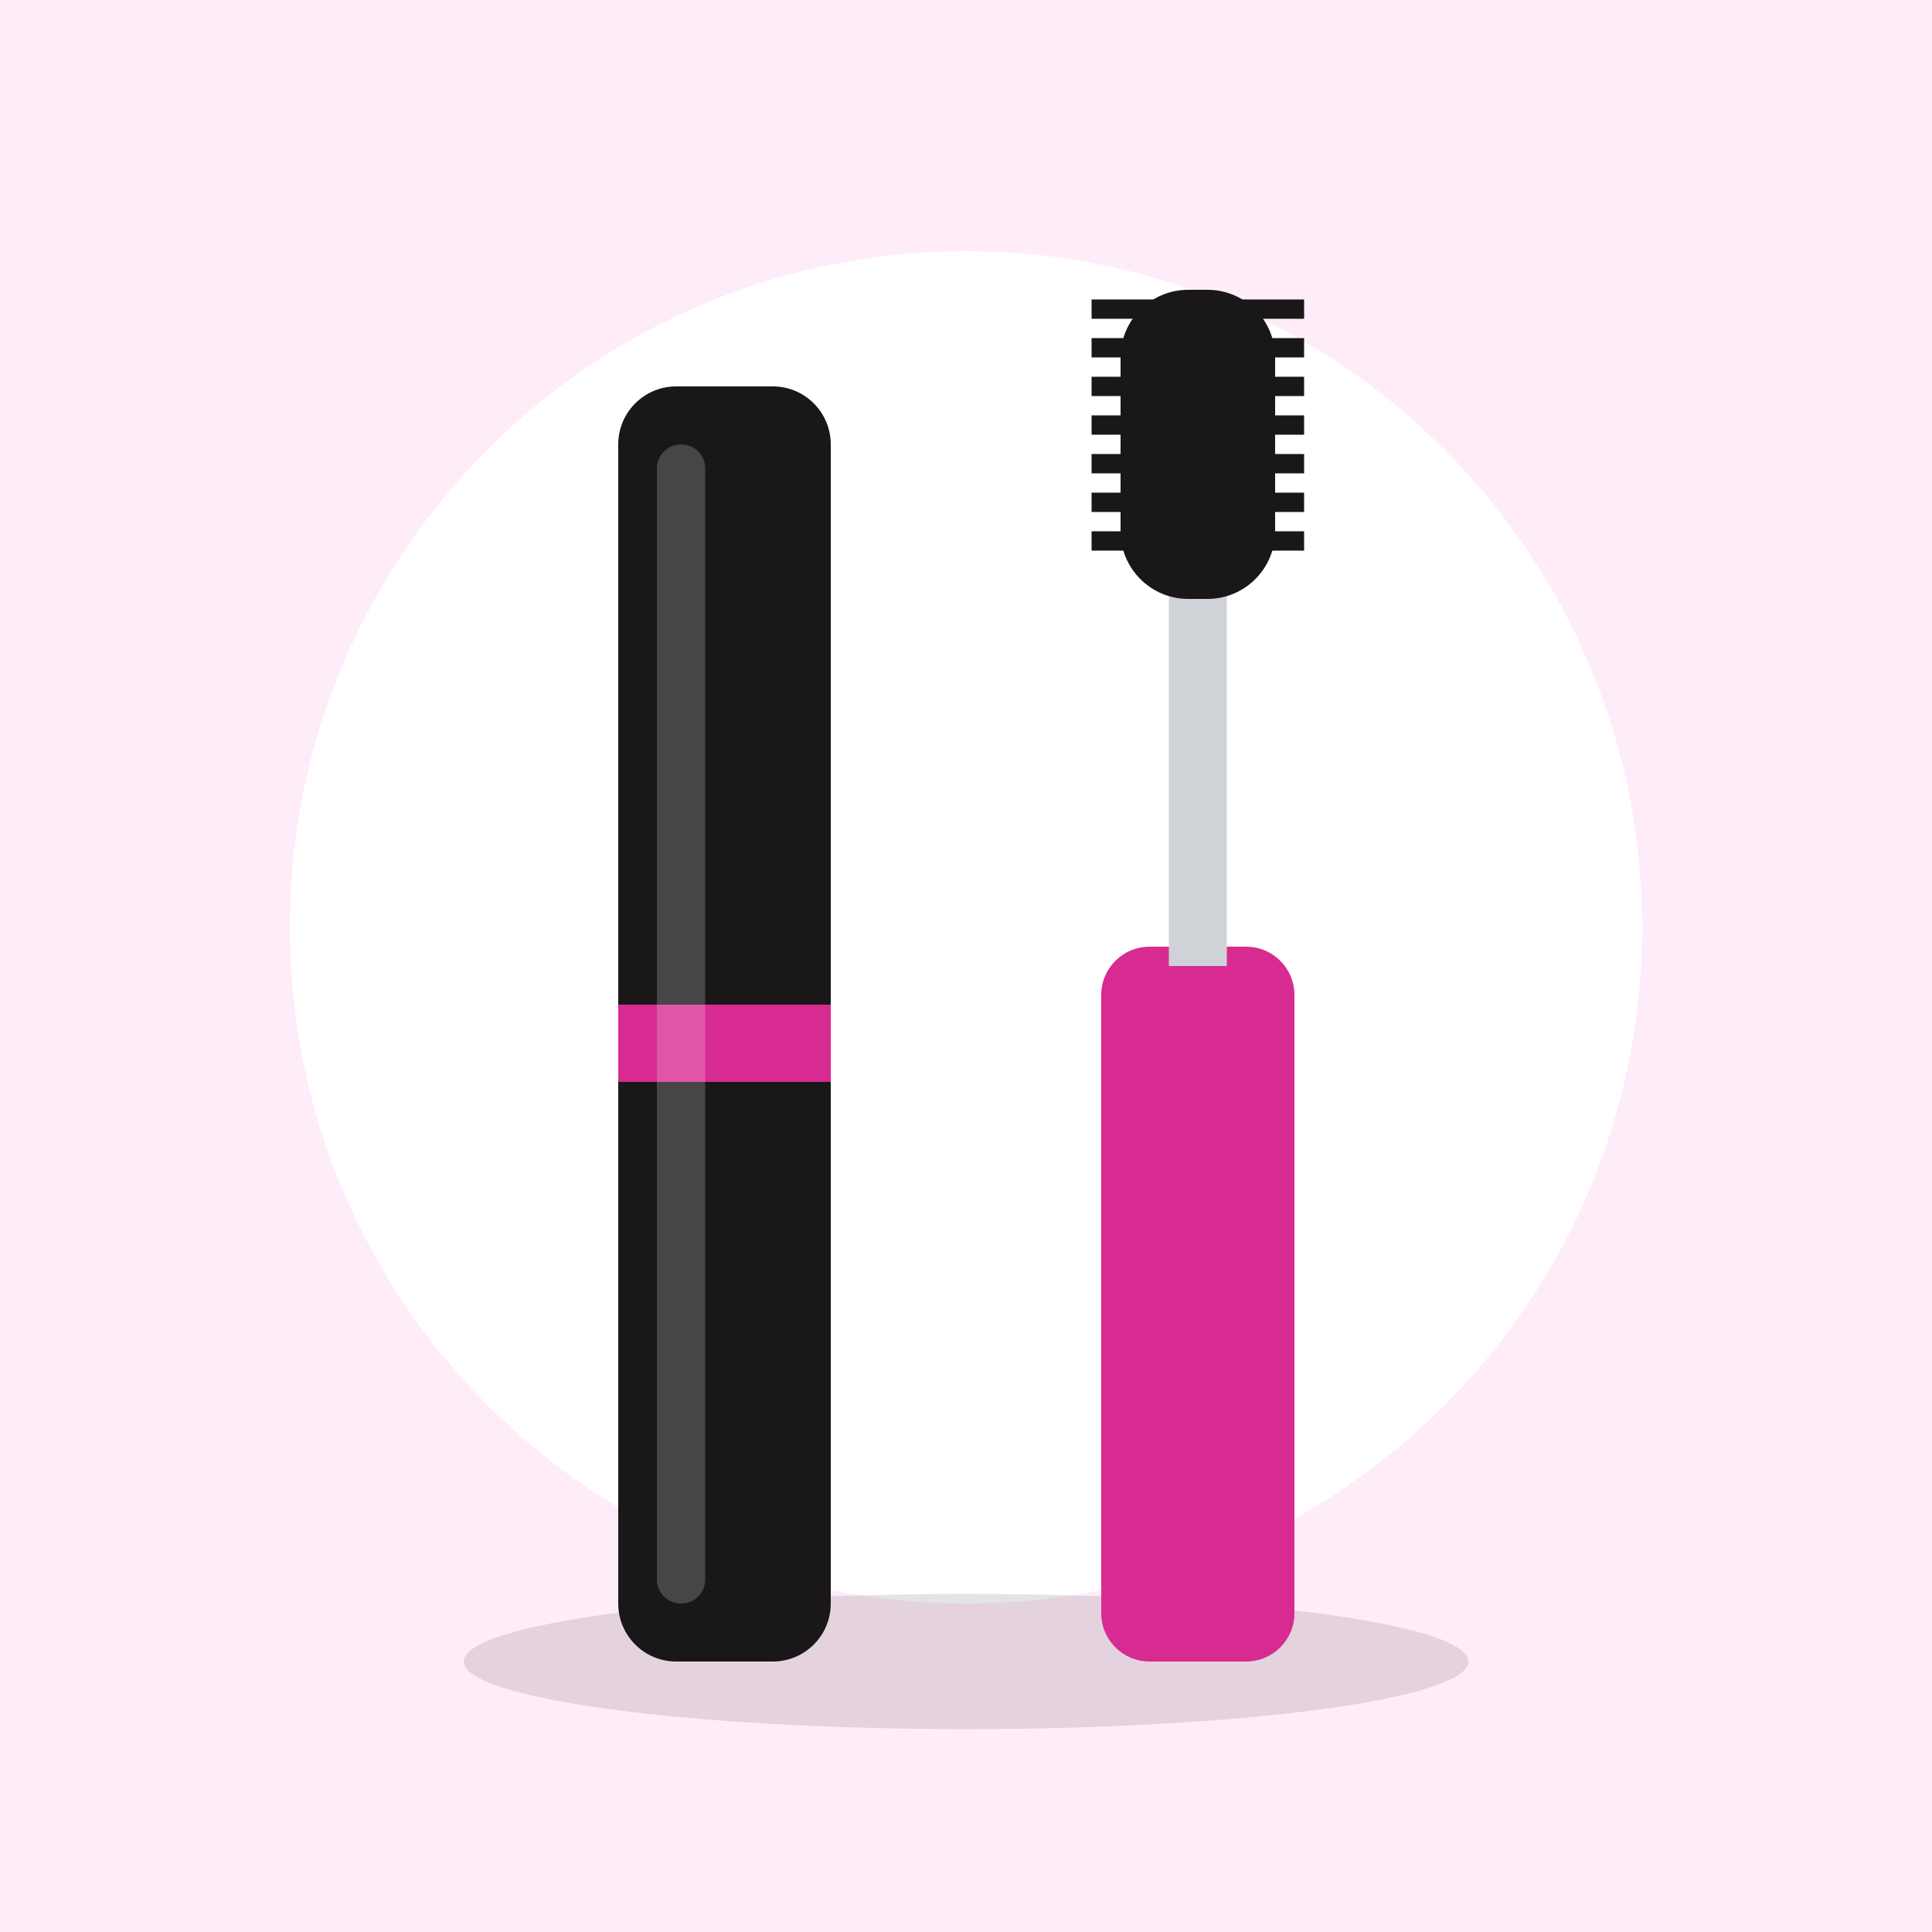
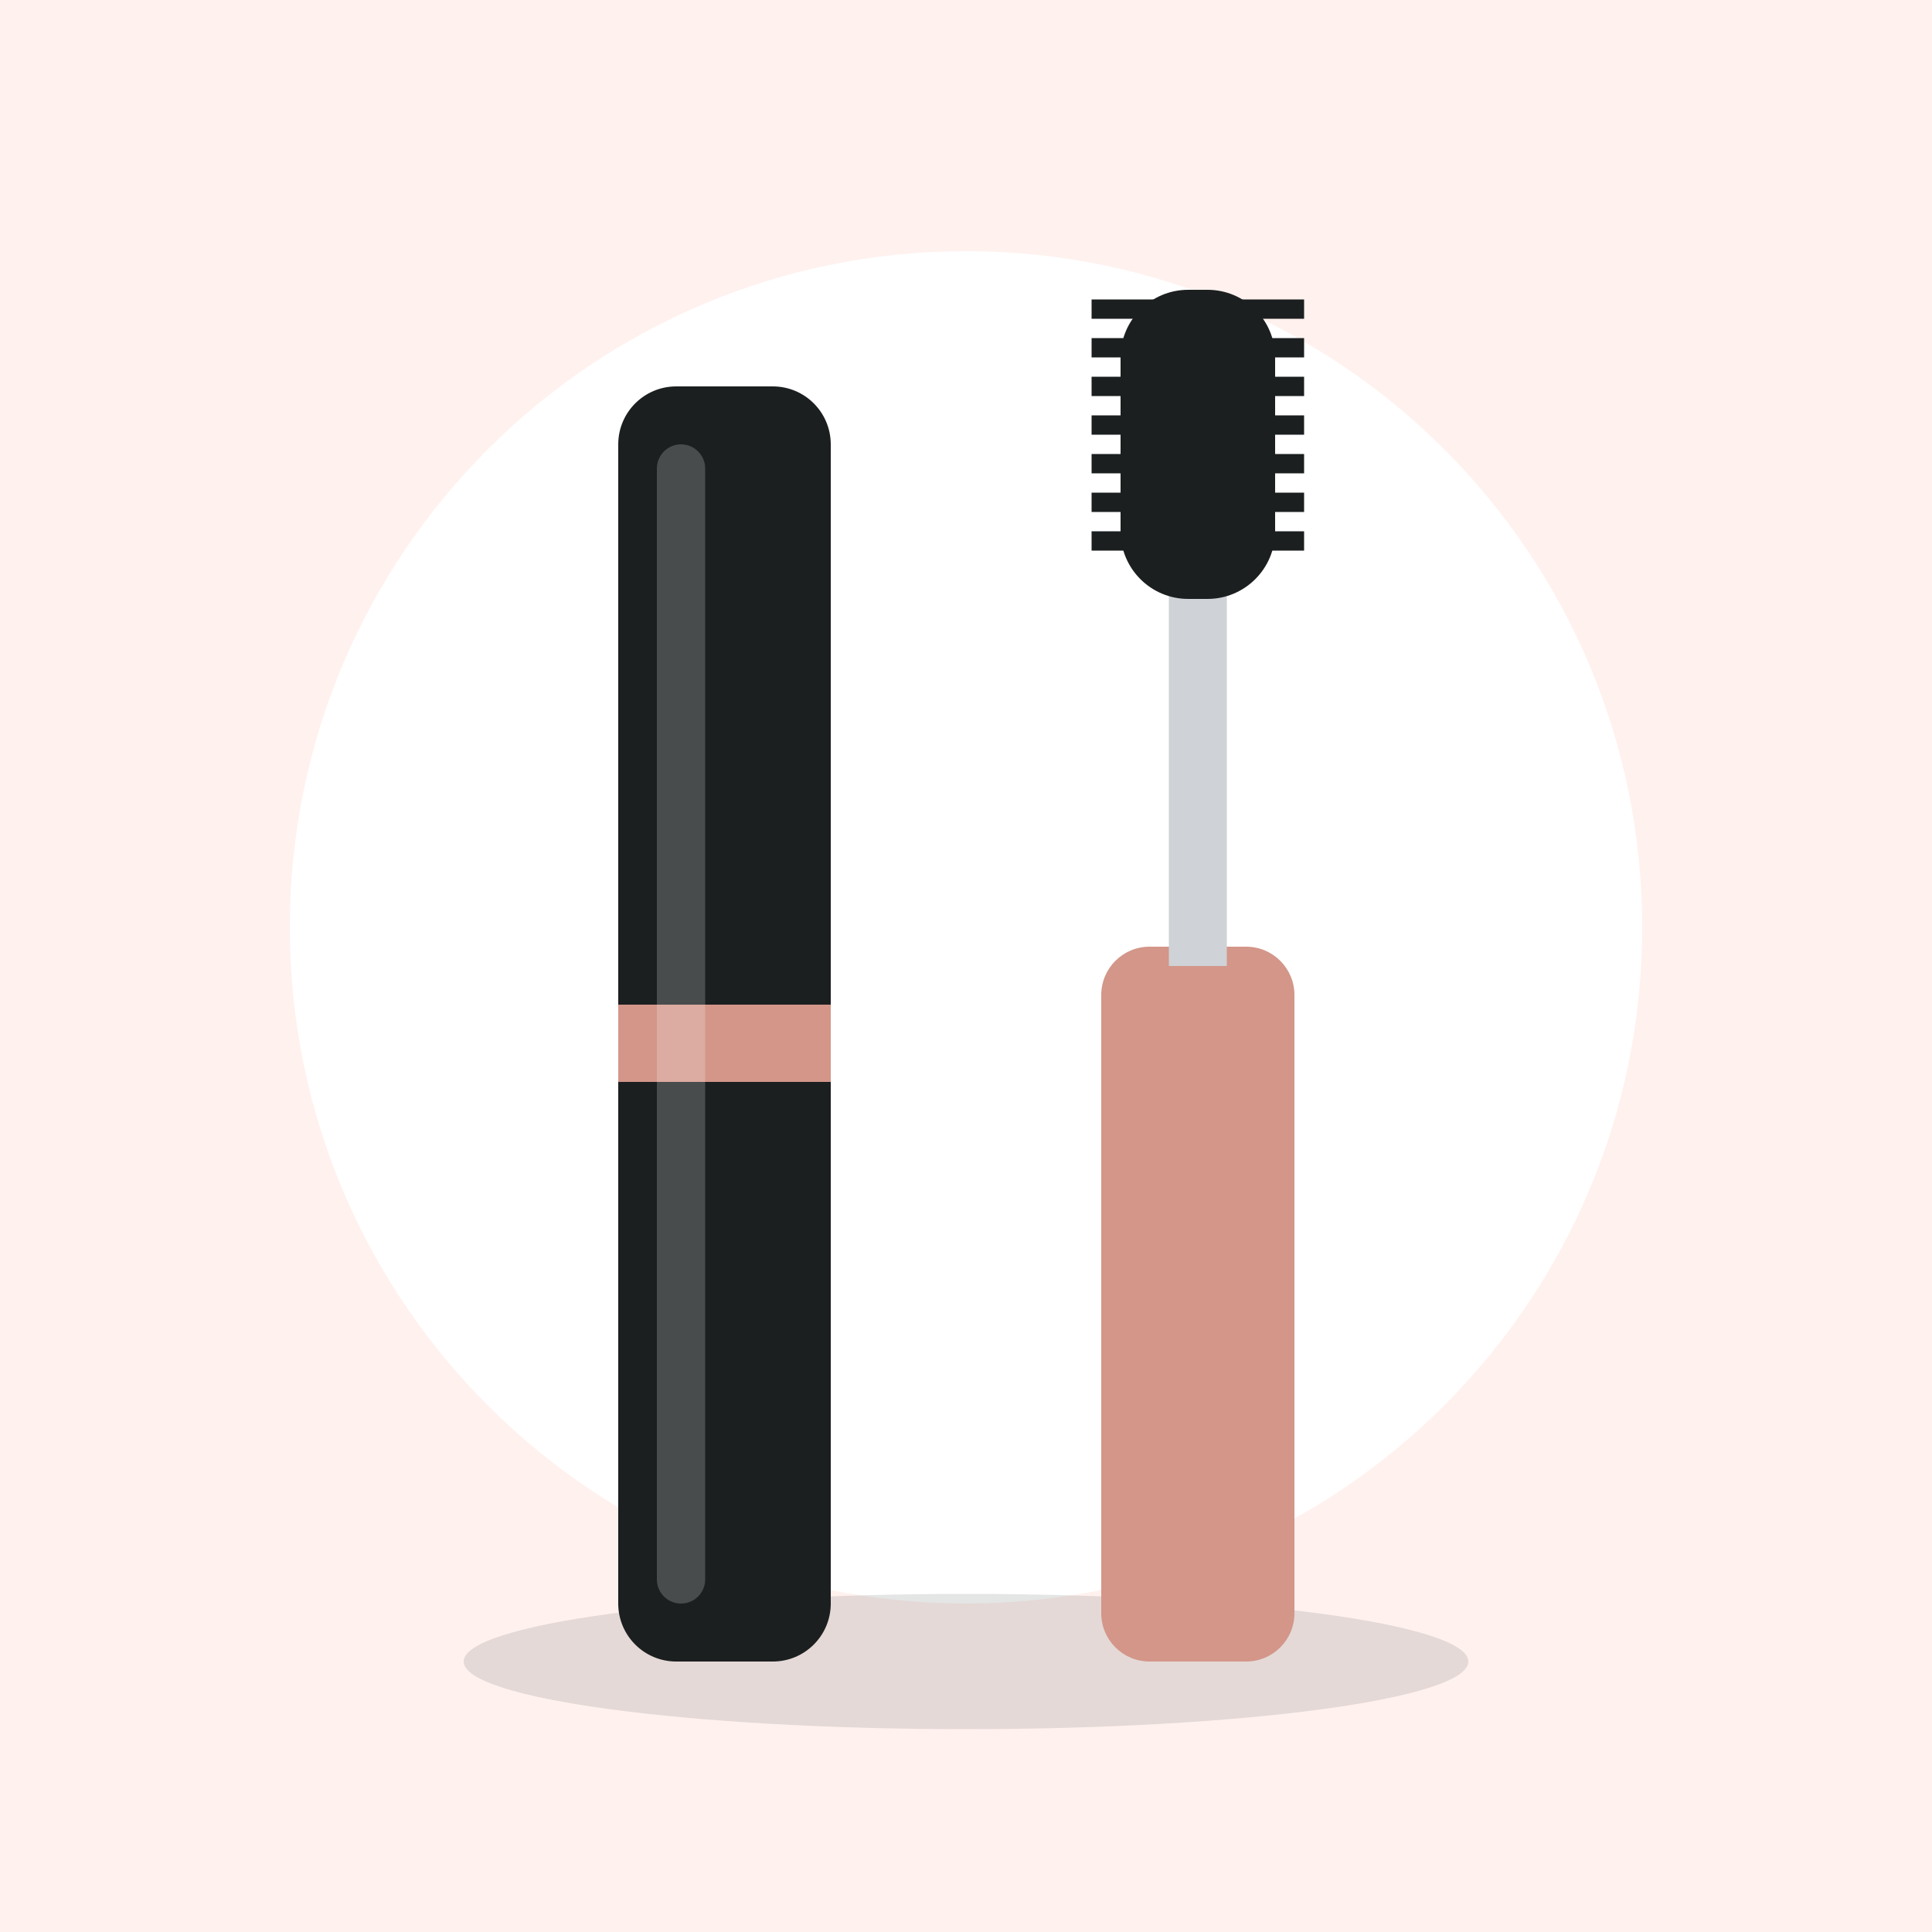
<svg xmlns="http://www.w3.org/2000/svg" viewBox="0 0 200 200">
-   <rect width="200" height="200" fill="#ffecf9" />
+   <rect width="200" height="200" fill="#fff1ee" />
  <circle cx="100" cy="96" r="70" fill="#fff" />
-   <ellipse cx="100" cy="172" rx="52" ry="7" fill="#1a1718" opacity=".12" />
-   <rect x="64" y="40" width="22" height="132" rx="6" fill="#1a1718" />
-   <rect x="64" y="104" width="22" height="8" fill="#d82b91" />
+   <ellipse cx="100" cy="172" rx="52" ry="7" fill="#1c1f20" opacity=".12" />
+   <rect x="64" y="40" width="22" height="132" rx="6" fill="#1c1f20" />
+   <rect x="64" y="104" width="22" height="8" fill="#d39689" />
  <rect x="68" y="46" width="5" height="120" rx="2.5" fill="#fff" opacity=".2" />
-   <rect x="114" y="98" width="20" height="74" rx="5" fill="#d82b91" />
+   <rect x="114" y="98" width="20" height="74" rx="5" fill="#d39689" />
  <rect x="121" y="58" width="6" height="42" fill="#cfd2d6" />
-   <rect x="116" y="30" width="16" height="32" rx="7" fill="#1a1718" />
-   <g stroke="#1a1718" stroke-width="2">
+   <rect x="116" y="30" width="16" height="32" rx="7" fill="#1c1f20" />
+   <g stroke="#1c1f20" stroke-width="2">
    <path d="M113 32h22" />
    <path d="M113 36h22" />
    <path d="M113 40h22" />
    <path d="M113 44h22" />
    <path d="M113 48h22" />
    <path d="M113 52h22" />
    <path d="M113 56h22" />
  </g>
</svg>
